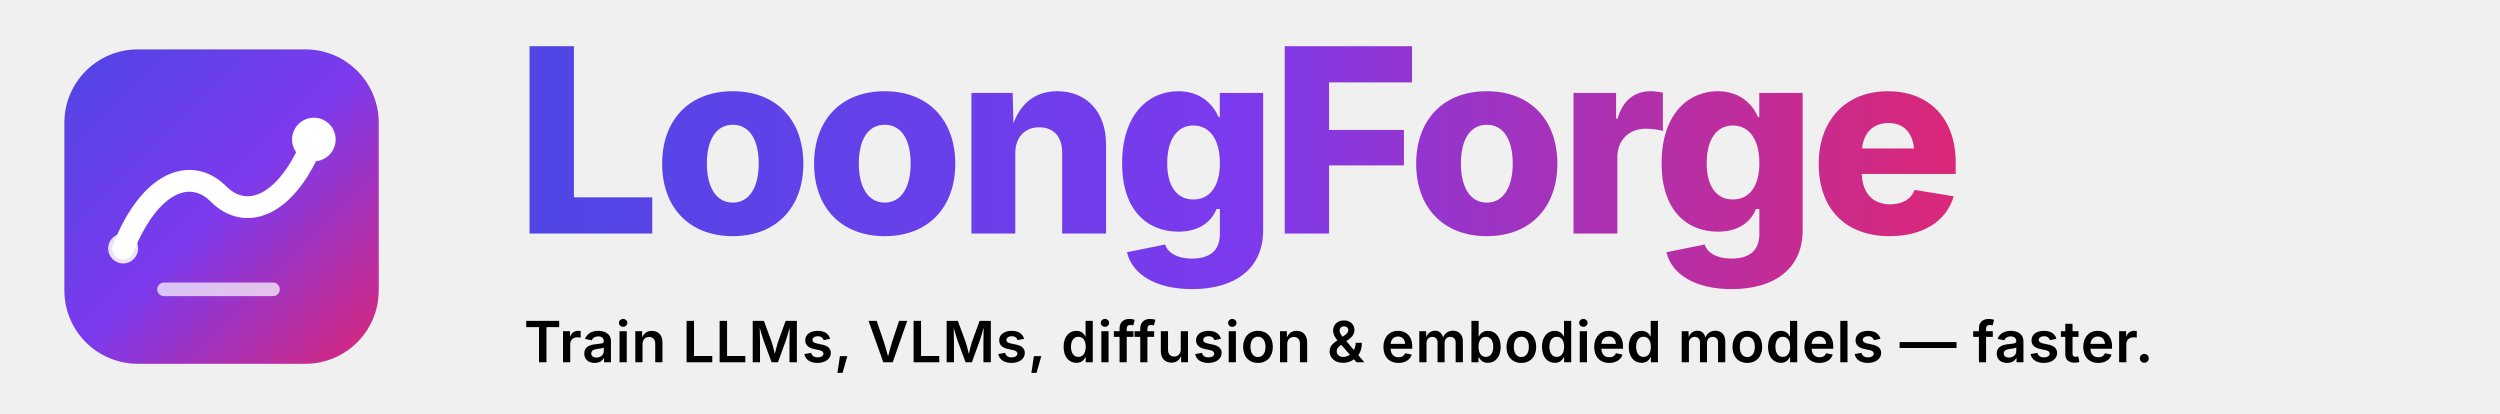
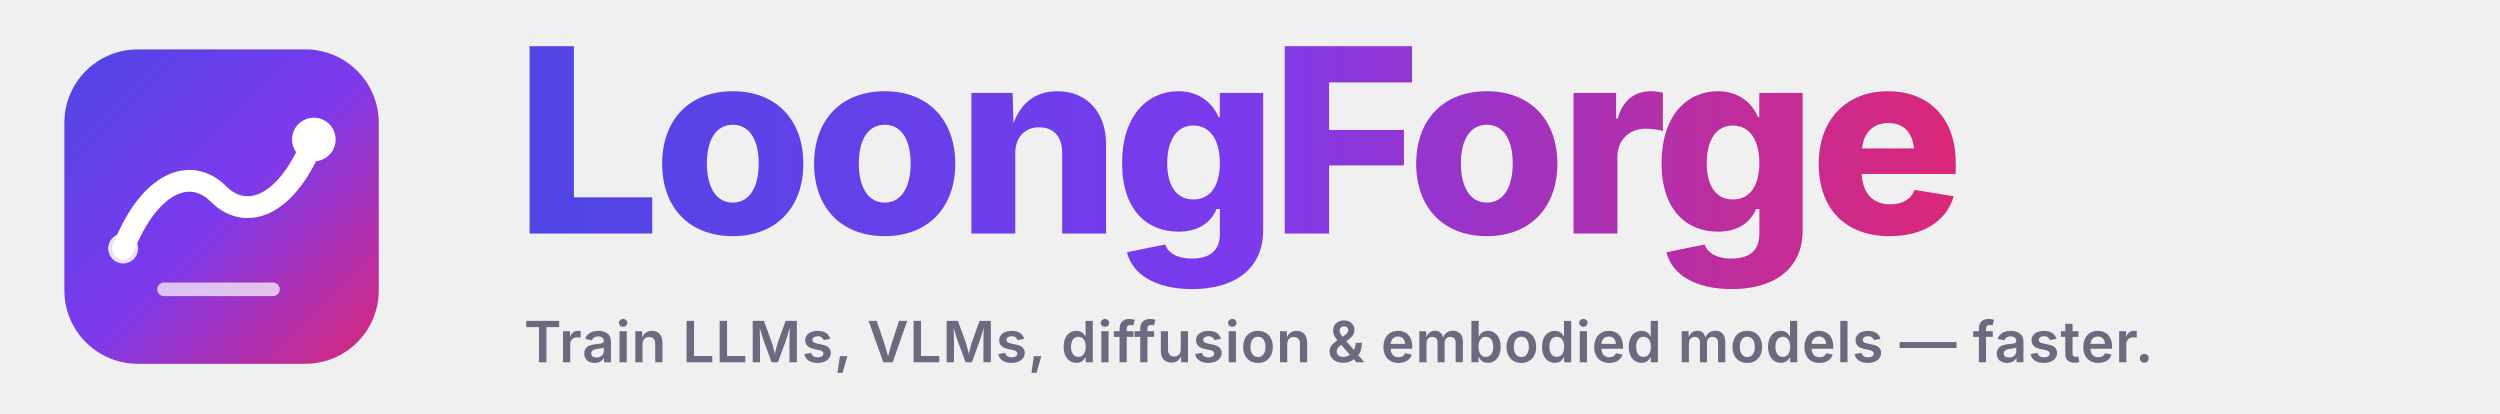
<svg xmlns="http://www.w3.org/2000/svg" viewBox="0 0 835 138" width="835" height="138" role="img" aria-label="LoongForge — Train LLMs, VLMs, diffusion and embodied models, faster.">
  <defs>
    <linearGradient id="lf-icon" x1="0" y1="0" x2="1" y2="1">
      <stop offset="0%" stop-color="#4F46E5" />
      <stop offset="50%" stop-color="#7C3AED" />
      <stop offset="100%" stop-color="#DB2777" />
    </linearGradient>
    <linearGradient id="lf-text" x1="0" y1="0" x2="1" y2="0">
      <stop offset="0%" stop-color="#4F46E5" />
      <stop offset="50%" stop-color="#7C3AED" />
      <stop offset="100%" stop-color="#DB2777" />
    </linearGradient>
  </defs>
  <g transform="translate(18,13) scale(1.75)">
    <rect x="2" y="2" width="60" height="60" rx="14" fill="url(#lf-icon)" />
    <g transform="translate(32,32) scale(1.3) translate(-32.45,-33.85)">
      <path d="M18 40 C 22 30, 28 28, 32 32 C 36 36, 42 34, 46 24" stroke="#fff" stroke-width="3.2" stroke-linecap="round" fill="none" />
      <circle cx="46" cy="24" r="3.2" fill="#fff" />
      <circle cx="18" cy="40" r="2.2" fill="#fff" opacity="0.85" />
      <path d="M24 46 L40 46" stroke="#fff" stroke-width="2" stroke-linecap="round" opacity="0.7" />
    </g>
  </g>
  <text x="172" y="78" font-family="'Inter','Helvetica Neue','PingFang SC','Microsoft YaHei',Arial,sans-serif" font-weight="800" font-size="86" letter-spacing="-2.5" fill="url(#lf-text)">LoongForge</text>
-   <text x="175" y="121" font-family="'Inter','Helvetica Neue','PingFang SC','Microsoft YaHei',Arial,sans-serif" font-weight="600" font-size="19" letter-spacing="0.3" fill="#000000">Train LLMs, VLMs, diffusion &amp; embodied models — faster.</text>
+   <text x="175" y="121" font-family="'Inter','Helvetica Neue','PingFang SC','Microsoft YaHei',Arial,sans-serif" font-weight="600" font-size="19" letter-spacing="0.3" fill="#6E6880">Train LLMs, VLMs, diffusion &amp; embodied models — faster.</text>
</svg>
